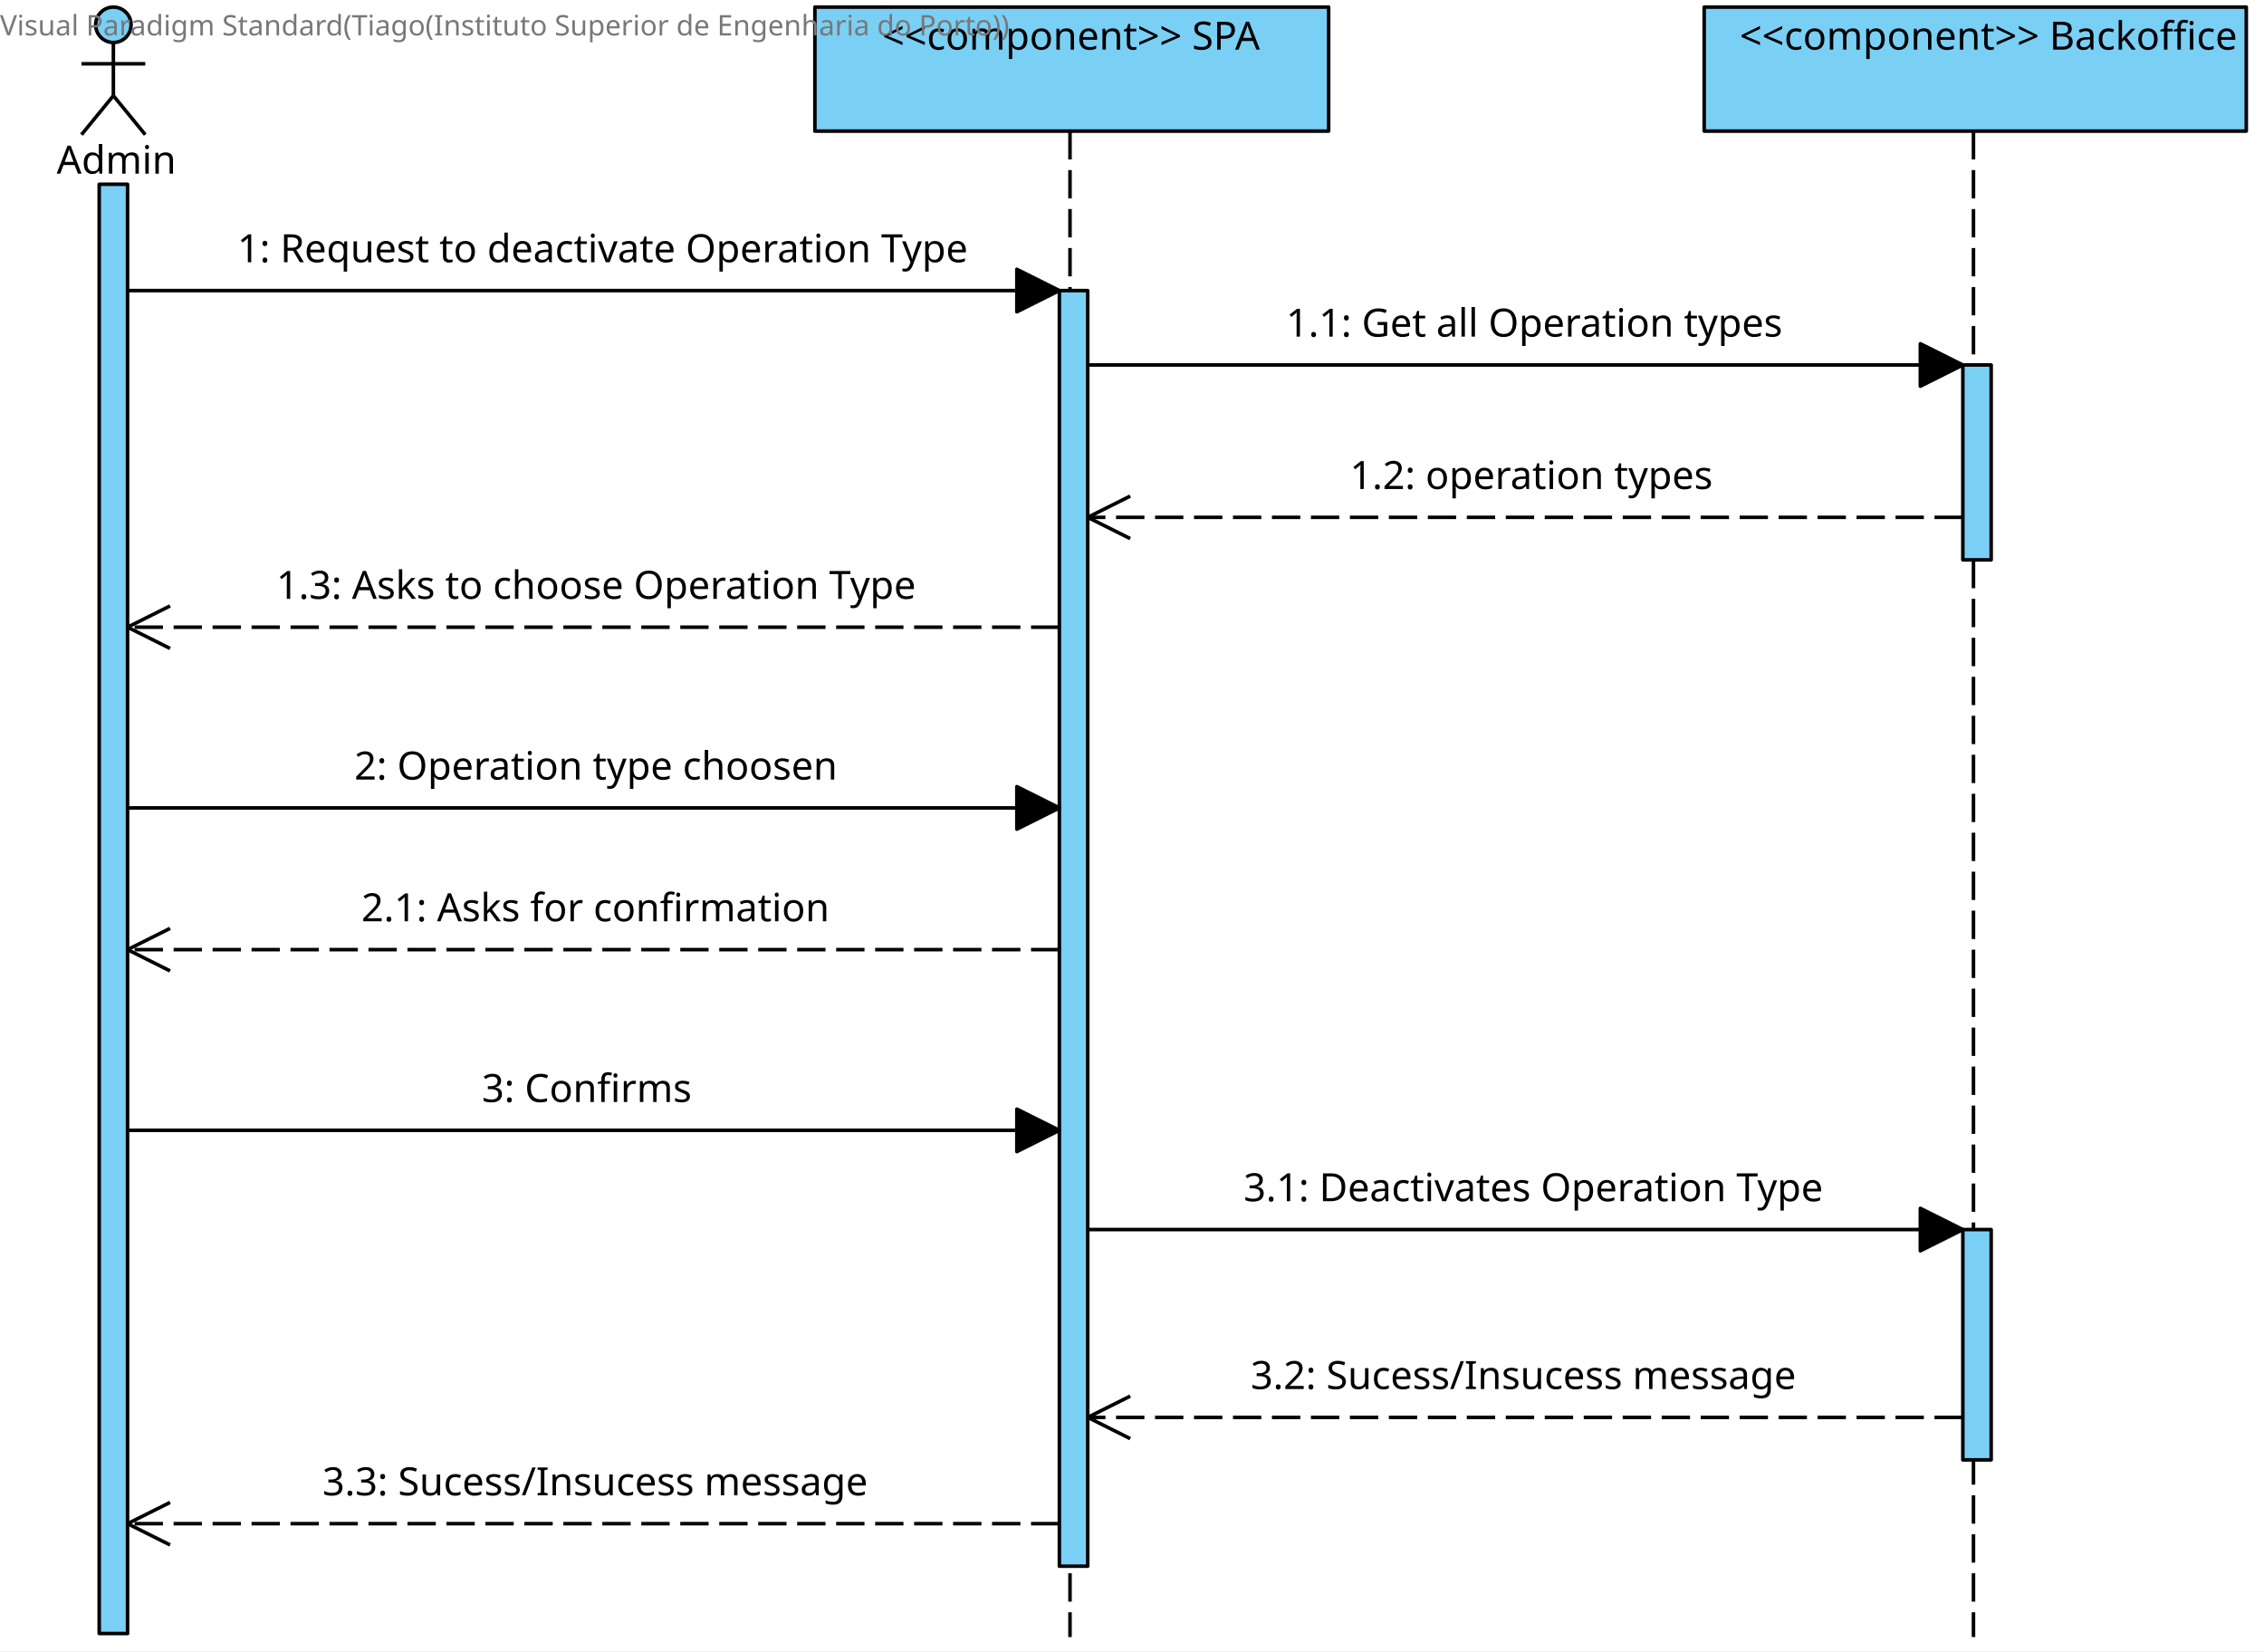
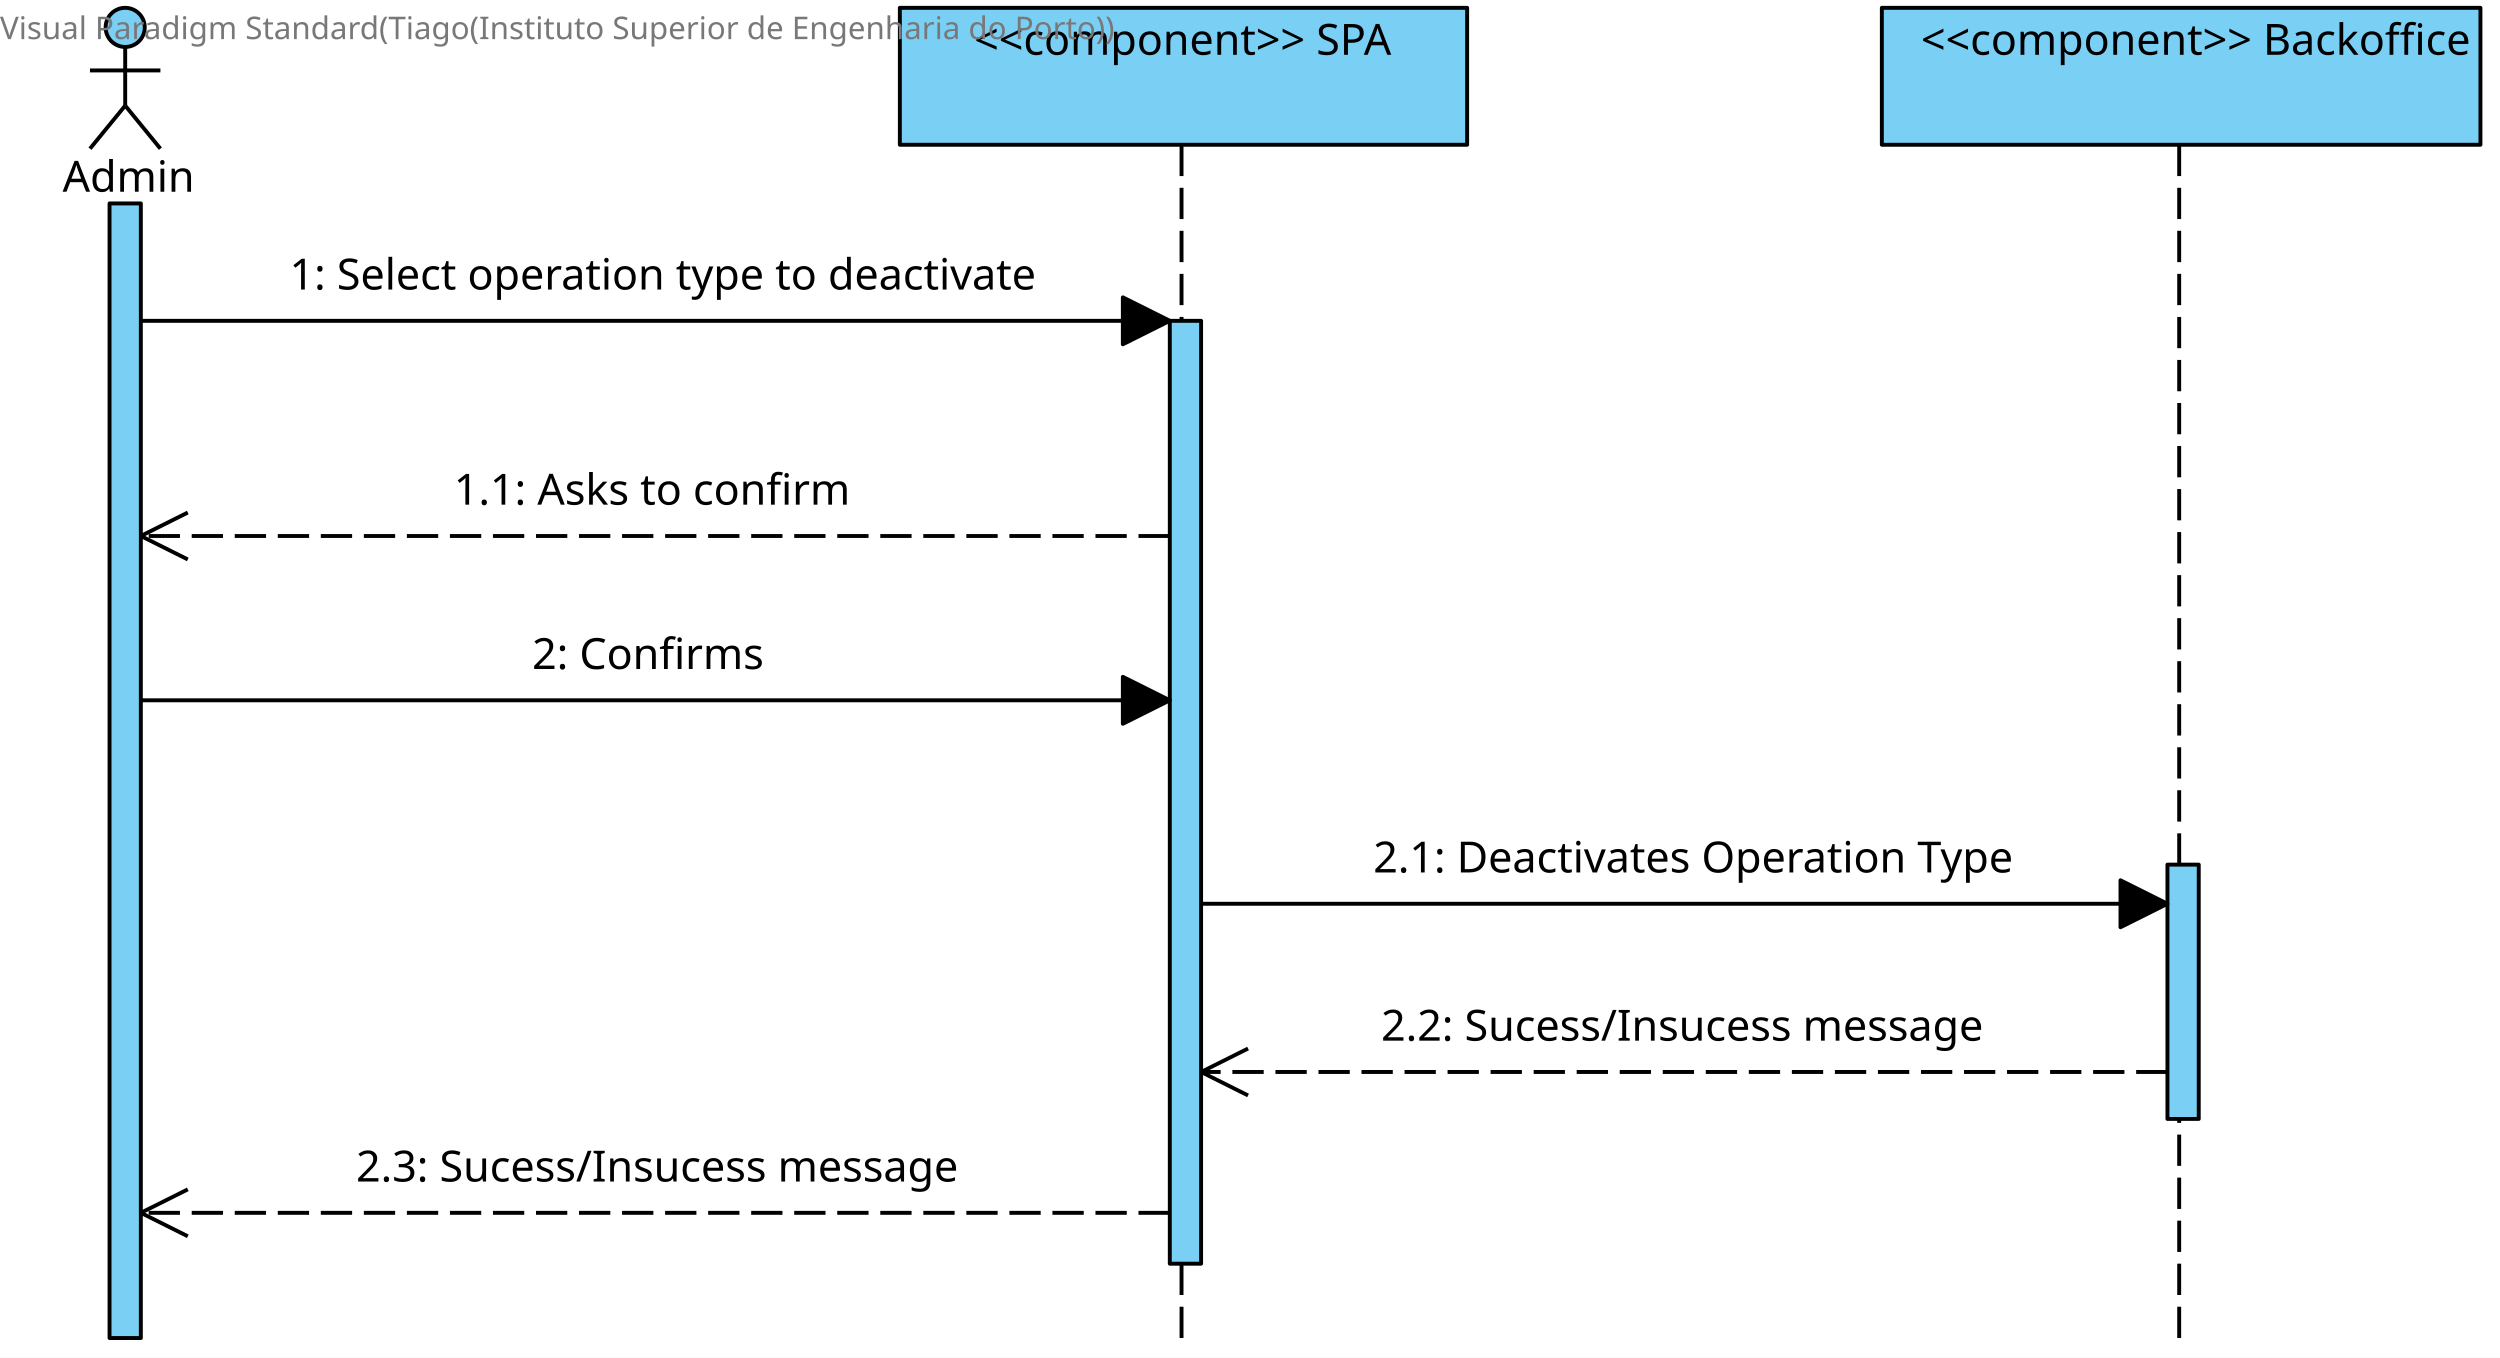
- <svg xmlns="http://www.w3.org/2000/svg" fill-opacity="0" color-rendering="auto" color-interpolation="auto" text-rendering="auto" stroke="rgb(0,0,0)" stroke-linecap="square" width="639" stroke-miterlimit="10" shape-rendering="auto" stroke-opacity="0" fill="rgb(0,0,0)" stroke-dasharray="none" font-weight="normal" stroke-width="1" height="466" font-family="'Dialog'" font-style="normal" stroke-linejoin="miter" font-size="12px" stroke-dashoffset="0" image-rendering="auto">
+ <svg xmlns="http://www.w3.org/2000/svg" fill-opacity="0" color-rendering="auto" color-interpolation="auto" text-rendering="auto" stroke="rgb(0,0,0)" stroke-linecap="square" width="639" stroke-miterlimit="10" shape-rendering="auto" stroke-opacity="0" fill="rgb(0,0,0)" stroke-dasharray="none" font-weight="normal" stroke-width="1" height="347" font-family="'Dialog'" font-style="normal" stroke-linejoin="miter" font-size="12px" stroke-dashoffset="0" image-rendering="auto">
  <defs id="genericDefs" />
  <g>
    <defs id="defs1">
      <clipPath clipPathUnits="userSpaceOnUse" id="clipPath1">
-         <path d="M-7 -7 L71 -7 L71 471 L-7 471 L-7 -7 Z" />
+         <path d="M-7 -7 L71 -7 L71 352 L-7 352 L-7 -7 Z" />
      </clipPath>
      <clipPath clipPathUnits="userSpaceOnUse" id="clipPath2">
-         <path d="M-7 -7 L157 -7 L157 471 L-7 471 L-7 -7 Z" />
+         <path d="M-7 -7 L157 -7 L157 352 L-7 352 L-7 -7 Z" />
      </clipPath>
      <clipPath clipPathUnits="userSpaceOnUse" id="clipPath3">
-         <path d="M-7 -7 L19 -7 L19 371 L-7 371 L-7 -7 Z" />
+         <path d="M-7 -7 L19 -7 L19 252 L-7 252 L-7 -7 Z" />
      </clipPath>
      <clipPath clipPathUnits="userSpaceOnUse" id="clipPath4">
-         <path d="M-7 -7 L165 -7 L165 471 L-7 471 L-7 -7 Z" />
+         <path d="M-7 -7 L165 -7 L165 352 L-7 352 L-7 -7 Z" />
      </clipPath>
      <clipPath clipPathUnits="userSpaceOnUse" id="clipPath5">
        <path d="M-7 -7 L19 -7 L19 76 L-7 76 L-7 -7 Z" />
      </clipPath>
      <clipPath clipPathUnits="userSpaceOnUse" id="clipPath6">
-         <path d="M-7 -7 L19 -7 L19 66 L-7 66 L-7 -7 Z" />
+         <path d="M-52 -15 L104 -15 L104 30 L-52 30 L-52 -15 Z" />
      </clipPath>
      <clipPath clipPathUnits="userSpaceOnUse" id="clipPath7">
-         <path d="M-52 -15 L104 -15 L104 30 L-52 30 L-52 -15 Z" />
+         <path d="M-146 -15 L292 -15 L292 30 L-146 30 L-146 -15 Z" />
      </clipPath>
      <clipPath clipPathUnits="userSpaceOnUse" id="clipPath8">
-         <path d="M-146 -15 L292 -15 L292 30 L-146 30 L-146 -15 Z" />
+         <path d="M-154 -15 L308 -15 L308 30 L-154 30 L-154 -15 Z" />
      </clipPath>
      <clipPath clipPathUnits="userSpaceOnUse" id="clipPath9">
-         <path d="M-154 -15 L308 -15 L308 30 L-154 30 L-154 -15 Z" />
+         <path d="M0 0 L367 0 L367 104 L0 104 L0 0 Z" />
      </clipPath>
      <clipPath clipPathUnits="userSpaceOnUse" id="clipPath10">
-         <path d="M0 0 L367 0 L367 104 L0 104 L0 0 Z" />
+         <path d="M72 5 L72 20 L20 20 L20 5 ZM281 30 L281 45 L79 45 L79 30 ZM237 85 L237 100 L120 100 L120 85 ZM0 0 L0 104 L367 104 L367 0 Z" />
      </clipPath>
      <clipPath clipPathUnits="userSpaceOnUse" id="clipPath11">
-         <path d="M72 5 L72 20 L20 20 L20 5 ZM289 30 L289 45 L71 45 L71 30 ZM0 0 L0 104 L367 104 L367 0 Z" />
+         <path d="M237 30 L237 45 L120 45 L120 30 ZM218 72 L218 87 L141 87 L141 72 ZM0 0 L0 104 L367 104 L367 0 Z" />
      </clipPath>
      <clipPath clipPathUnits="userSpaceOnUse" id="clipPath12">
-         <path d="M277 30 L277 45 L82 45 L82 30 ZM255 81 L255 96 L105 96 L105 81 ZM0 0 L0 104 L367 104 L367 0 Z" />
+         <path d="M0 0 L351 0 L351 104 L0 104 L0 0 Z" />
      </clipPath>
      <clipPath clipPathUnits="userSpaceOnUse" id="clipPath13">
-         <path d="M255 30 L255 45 L105 45 L105 30 ZM252 70 L252 85 L107 85 L107 70 ZM0 0 L0 104 L367 104 L367 0 Z" />
+         <path d="M262 30 L262 45 L84 45 L84 30 ZM258 73 L258 88 L86 88 L86 73 ZM0 0 L0 104 L351 104 L351 0 Z" />
      </clipPath>
      <clipPath clipPathUnits="userSpaceOnUse" id="clipPath14">
-         <path d="M0 0 L351 0 L351 104 L0 104 L0 0 Z" />
+         <path d="M258 30 L258 45 L86 45 L86 30 ZM0 0 L0 104 L351 104 L351 0 L262 0 L262 2 L84 2 L84 0 Z" />
      </clipPath>
      <clipPath clipPathUnits="userSpaceOnUse" id="clipPath15">
-         <path d="M262 30 L262 45 L84 45 L84 30 ZM258 83 L258 98 L86 98 L86 83 ZM0 0 L0 104 L351 104 L351 0 Z" />
+         <path d="M218 30 L218 45 L141 45 L141 30 ZM0 0 L0 104 L367 104 L367 97 L355 97 L355 82 L367 82 L367 0 L237 0 L237 3 L120 3 L120 0 Z" />
      </clipPath>
      <clipPath clipPathUnits="userSpaceOnUse" id="clipPath16">
-         <path d="M258 30 L258 45 L86 45 L86 30 ZM0 0 L0 104 L351 104 L351 0 Z" />
+         <path d="M267 30 L267 45 L95 45 L95 30 ZM0 0 L0 104 L367 104 L367 9 L357 9 L357 0 Z" />
      </clipPath>
      <clipPath clipPathUnits="userSpaceOnUse" id="clipPath17">
-         <path d="M252 30 L252 45 L107 45 L107 30 ZM218 81 L218 96 L141 96 L141 81 ZM0 0 L0 104 L367 104 L367 0 L255 0 L255 5 L105 5 L105 0 Z" />
+         <path d="M-172 -15 L344 -15 L344 30 L-172 30 L-172 -15 Z" />
      </clipPath>
      <clipPath clipPathUnits="userSpaceOnUse" id="clipPath18">
-         <path d="M250 30 L250 45 L96 45 L96 30 ZM231 73 L231 88 L114 88 L114 73 ZM0 0 L0 9 L18 9 L18 24 L0 24 L0 104 L351 104 L351 0 Z" />
+         <path d="M-77 -15 L154 -15 L154 30 L-77 30 L-77 -15 Z" />
      </clipPath>
      <clipPath clipPathUnits="userSpaceOnUse" id="clipPath19">
-         <path d="M231 30 L231 45 L114 45 L114 30 ZM0 0 L0 61 L6 61 L6 76 L0 76 L0 104 L351 104 L351 0 L250 0 L250 2 L96 2 L96 0 Z" />
+         <path d="M-178 -15 L356 -15 L356 30 L-178 30 L-178 -15 Z" />
      </clipPath>
      <clipPath clipPathUnits="userSpaceOnUse" id="clipPath20">
-         <path d="M218 30 L218 45 L141 45 L141 30 ZM0 0 L0 104 L367 104 L367 73 L355 73 L355 58 L367 58 L367 0 Z" />
+         <path d="M-117 -15 L234 -15 L234 30 L-117 30 L-117 -15 Z" />
      </clipPath>
      <clipPath clipPathUnits="userSpaceOnUse" id="clipPath21">
-         <path d="M267 30 L267 45 L95 45 L95 30 ZM0 0 L0 104 L367 104 L367 15 L357 15 L357 0 Z" />
-       </clipPath>
-       <clipPath clipPathUnits="userSpaceOnUse" id="clipPath22">
-         <path d="M-172 -15 L344 -15 L344 30 L-172 30 L-172 -15 Z" />
-       </clipPath>
-       <clipPath clipPathUnits="userSpaceOnUse" id="clipPath23">
-         <path d="M-77 -15 L154 -15 L154 30 L-77 30 L-77 -15 Z" />
-       </clipPath>
-       <clipPath clipPathUnits="userSpaceOnUse" id="clipPath24">
-         <path d="M-117 -15 L234 -15 L234 30 L-117 30 L-117 -15 Z" />
-       </clipPath>
-       <clipPath clipPathUnits="userSpaceOnUse" id="clipPath25">
-         <path d="M-145 -15 L290 -15 L290 30 L-145 30 L-145 -15 Z" />
-       </clipPath>
-       <clipPath clipPathUnits="userSpaceOnUse" id="clipPath26">
-         <path d="M-178 -15 L356 -15 L356 30 L-178 30 L-178 -15 Z" />
-       </clipPath>
-       <clipPath clipPathUnits="userSpaceOnUse" id="clipPath27">
-         <path d="M-150 -15 L300 -15 L300 30 L-150 30 L-150 -15 Z" />
-       </clipPath>
-       <clipPath clipPathUnits="userSpaceOnUse" id="clipPath28">
-         <path d="M-195 -15 L390 -15 L390 30 L-195 30 L-195 -15 Z" />
-       </clipPath>
-       <clipPath clipPathUnits="userSpaceOnUse" id="clipPath29">
-         <path d="M-218 -15 L436 -15 L436 30 L-218 30 L-218 -15 Z" />
+         <path d="M-202 -15 L404 -15 L404 30 L-202 30 L-202 -15 Z" />
      </clipPath>
    </defs>
    <g fill="white" text-rendering="geometricPrecision" fill-opacity="1" stroke-opacity="1" stroke="white">
-       <rect x="0" width="639" height="466" y="0" stroke="none" />
+       <rect x="0" width="639" height="347" y="0" stroke="none" />
    </g>
    <g font-size="11px" transform="translate(2,2)" fill-opacity="1" fill="rgb(122,207,245)" text-rendering="geometricPrecision" image-rendering="optimizeQuality" font-family="sans-serif" stroke="rgb(122,207,245)" stroke-opacity="1">
      <circle r="5" clip-path="url(#clipPath1)" cx="30" cy="5" stroke="none" />
-       <rect x="26" width="8" height="409" y="50" clip-path="url(#clipPath1)" stroke="none" />
+       <rect x="26" width="8" height="290" y="50" clip-path="url(#clipPath1)" stroke="none" />
    </g>
    <g stroke-linecap="butt" font-size="11px" transform="translate(2,2)" fill-opacity="1" fill="black" text-rendering="geometricPrecision" image-rendering="optimizeQuality" font-family="sans-serif" stroke-linejoin="round" stroke="black" stroke-opacity="1" stroke-miterlimit="0">
      <circle fill="none" r="5" clip-path="url(#clipPath1)" cx="30" cy="5" />
-       <rect fill="none" x="26" width="8" height="409" y="50" clip-path="url(#clipPath1)" />
+       <rect fill="none" x="26" width="8" height="290" y="50" clip-path="url(#clipPath1)" />
      <line y2="25" fill="none" x1="30" clip-path="url(#clipPath1)" x2="30" y1="10" />
      <line y2="36" fill="none" x1="30" clip-path="url(#clipPath1)" x2="21" y1="25" />
      <line y2="36" fill="none" x1="30" clip-path="url(#clipPath1)" x2="39" y1="25" />
      <line y2="16" fill="none" x1="21" clip-path="url(#clipPath1)" x2="39" y1="16" />
    </g>
    <g font-size="11px" transform="translate(230,2)" fill-opacity="1" fill="rgb(122,207,245)" text-rendering="geometricPrecision" image-rendering="optimizeQuality" font-family="sans-serif" stroke="rgb(122,207,245)" stroke-opacity="1">
      <rect x="0" width="145" height="35" y="0" clip-path="url(#clipPath2)" stroke="none" />
    </g>
    <g stroke-linecap="butt" font-size="11px" transform="translate(230,2)" fill-opacity="1" fill="black" text-rendering="geometricPrecision" image-rendering="optimizeQuality" font-family="sans-serif" stroke-linejoin="round" stroke="black" stroke-opacity="1" stroke-miterlimit="0">
      <rect fill="none" x="0" width="145" height="35" y="0" clip-path="url(#clipPath2)" />
-       <line clip-path="url(#clipPath2)" fill="none" x1="72" x2="72" y1="35" y2="460" stroke-linejoin="bevel" stroke-dasharray="8,3" />
+       <line clip-path="url(#clipPath2)" fill="none" x1="72" x2="72" y1="35" y2="341" stroke-linejoin="bevel" stroke-dasharray="8,3" />
    </g>
    <g font-size="11px" transform="translate(299,82)" fill-opacity="1" fill="rgb(122,207,245)" text-rendering="geometricPrecision" image-rendering="optimizeQuality" font-family="sans-serif" stroke="rgb(122,207,245)" stroke-opacity="1">
-       <rect x="0" width="8" height="360" y="0" clip-path="url(#clipPath3)" stroke="none" />
+       <rect x="0" width="8" height="241" y="0" clip-path="url(#clipPath3)" stroke="none" />
    </g>
    <g stroke-linecap="butt" font-size="11px" transform="translate(299,82)" fill-opacity="1" fill="black" text-rendering="geometricPrecision" image-rendering="optimizeQuality" font-family="sans-serif" stroke-linejoin="round" stroke="black" stroke-opacity="1" stroke-miterlimit="0">
-       <rect fill="none" x="0" width="8" height="360" y="0" clip-path="url(#clipPath3)" />
+       <rect fill="none" x="0" width="8" height="241" y="0" clip-path="url(#clipPath3)" />
    </g>
    <g font-size="11px" transform="translate(481,2)" fill-opacity="1" fill="rgb(122,207,245)" text-rendering="geometricPrecision" image-rendering="optimizeQuality" font-family="sans-serif" stroke="rgb(122,207,245)" stroke-opacity="1">
      <rect x="0" width="153" height="35" y="0" clip-path="url(#clipPath4)" stroke="none" />
    </g>
    <g stroke-linecap="butt" font-size="11px" transform="translate(481,2)" fill-opacity="1" fill="black" text-rendering="geometricPrecision" image-rendering="optimizeQuality" font-family="sans-serif" stroke-linejoin="round" stroke="black" stroke-opacity="1" stroke-miterlimit="0">
      <rect fill="none" x="0" width="153" height="35" y="0" clip-path="url(#clipPath4)" />
-       <line clip-path="url(#clipPath4)" fill="none" x1="76" x2="76" y1="35" y2="460" stroke-linejoin="bevel" stroke-dasharray="8,3" />
+       <line clip-path="url(#clipPath4)" fill="none" x1="76" x2="76" y1="35" y2="341" stroke-linejoin="bevel" stroke-dasharray="8,3" />
    </g>
-     <g font-size="11px" transform="translate(554,347)" fill-opacity="1" fill="rgb(122,207,245)" text-rendering="geometricPrecision" image-rendering="optimizeQuality" font-family="sans-serif" stroke="rgb(122,207,245)" stroke-opacity="1">
+     <g font-size="11px" transform="translate(554,221)" fill-opacity="1" fill="rgb(122,207,245)" text-rendering="geometricPrecision" image-rendering="optimizeQuality" font-family="sans-serif" stroke="rgb(122,207,245)" stroke-opacity="1">
      <rect x="0" width="8" height="65" y="0" clip-path="url(#clipPath5)" stroke="none" />
    </g>
-     <g stroke-linecap="butt" font-size="11px" transform="translate(554,347)" fill-opacity="1" fill="black" text-rendering="geometricPrecision" image-rendering="optimizeQuality" font-family="sans-serif" stroke-linejoin="round" stroke="black" stroke-opacity="1" stroke-miterlimit="0">
+     <g stroke-linecap="butt" font-size="11px" transform="translate(554,221)" fill-opacity="1" fill="black" text-rendering="geometricPrecision" image-rendering="optimizeQuality" font-family="sans-serif" stroke-linejoin="round" stroke="black" stroke-opacity="1" stroke-miterlimit="0">
      <rect fill="none" x="0" width="8" height="65" y="0" clip-path="url(#clipPath5)" />
    </g>
-     <g font-size="11px" transform="translate(554,103)" fill-opacity="1" fill="rgb(122,207,245)" text-rendering="geometricPrecision" image-rendering="optimizeQuality" font-family="sans-serif" stroke="rgb(122,207,245)" stroke-opacity="1">
-       <rect x="0" width="8" height="55" y="0" clip-path="url(#clipPath6)" stroke="none" />
-     </g>
-     <g stroke-linecap="butt" font-size="11px" transform="translate(554,103)" fill-opacity="1" fill="black" text-rendering="geometricPrecision" image-rendering="optimizeQuality" font-family="sans-serif" stroke-linejoin="round" stroke="black" stroke-opacity="1" stroke-miterlimit="0">
-       <rect fill="none" x="0" width="8" height="55" y="0" clip-path="url(#clipPath6)" />
-     </g>
    <g font-size="11px" transform="translate(6,37)" fill-opacity="1" fill="black" text-rendering="geometricPrecision" image-rendering="optimizeQuality" font-family="sans-serif" stroke="black" stroke-opacity="1">
-       <text x="10" xml:space="preserve" y="12" clip-path="url(#clipPath7)" stroke="none">Admin</text>
+       <text x="10" xml:space="preserve" y="12" clip-path="url(#clipPath6)" stroke="none">Admin</text>
    </g>
    <g font-size="11px" transform="translate(230,2)" fill-opacity="1" fill="black" text-rendering="geometricPrecision" image-rendering="optimizeQuality" font-family="sans-serif" stroke="black" stroke-opacity="1">
-       <text x="19" xml:space="preserve" y="12" clip-path="url(#clipPath8)" stroke="none">&lt;&lt;component&gt;&gt; SPA</text>
+       <text x="19" xml:space="preserve" y="12" clip-path="url(#clipPath7)" stroke="none">&lt;&lt;component&gt;&gt; SPA</text>
    </g>
    <g font-size="11px" transform="translate(481,2)" fill-opacity="1" fill="black" text-rendering="geometricPrecision" image-rendering="optimizeQuality" font-family="sans-serif" stroke="black" stroke-opacity="1">
-       <text x="10" xml:space="preserve" y="12" clip-path="url(#clipPath9)" stroke="none">&lt;&lt;component&gt;&gt; Backoffice</text>
+       <text x="10" xml:space="preserve" y="12" clip-path="url(#clipPath8)" stroke="none">&lt;&lt;component&gt;&gt; Backoffice</text>
    </g>
    <g stroke-linecap="butt" font-size="11px" transform="translate(-14,32)" fill-opacity="1" fill="black" text-rendering="geometricPrecision" image-rendering="optimizeQuality" font-family="sans-serif" stroke-linejoin="round" stroke="black" stroke-opacity="1">
-       <line y2="50" fill="none" x1="50" clip-path="url(#clipPath11)" x2="313" y1="50" />
-       <polygon points=" 313 50 301 44 301 56" clip-path="url(#clipPath11)" stroke="none" />
-       <polygon fill="none" points=" 313 50 301 44 301 56" clip-path="url(#clipPath11)" />
+       <line y2="50" fill="none" x1="50" clip-path="url(#clipPath10)" x2="313" y1="50" />
+       <polygon points=" 313 50 301 44 301 56" clip-path="url(#clipPath10)" stroke="none" />
+       <polygon fill="none" points=" 313 50 301 44 301 56" clip-path="url(#clipPath10)" />
    </g>
-     <g fill-opacity="1" text-rendering="geometricPrecision" stroke="black" stroke-linecap="butt" transform="translate(-14,127)" stroke-miterlimit="0" stroke-opacity="1" fill="black" stroke-dasharray="8,3" font-family="sans-serif" stroke-linejoin="round" font-size="11px" image-rendering="optimizeQuality">
-       <line y2="50" fill="none" x1="313" clip-path="url(#clipPath12)" x2="50" y1="50" />
-       <line clip-path="url(#clipPath12)" fill="none" x1="50" x2="62" y1="50" y2="56" stroke-dasharray="none" stroke-miterlimit="10" />
-       <line clip-path="url(#clipPath12)" fill="none" x1="50" x2="62" y1="50" y2="44" stroke-dasharray="none" stroke-miterlimit="10" />
+     <g fill-opacity="1" text-rendering="geometricPrecision" stroke="black" stroke-linecap="butt" transform="translate(-14,87)" stroke-miterlimit="0" stroke-opacity="1" fill="black" stroke-dasharray="8,3" font-family="sans-serif" stroke-linejoin="round" font-size="11px" image-rendering="optimizeQuality">
+       <line y2="50" fill="none" x1="313" clip-path="url(#clipPath11)" x2="50" y1="50" />
+       <line clip-path="url(#clipPath11)" fill="none" x1="50" x2="62" y1="50" y2="56" stroke-dasharray="none" stroke-miterlimit="10" />
+       <line clip-path="url(#clipPath11)" fill="none" x1="50" x2="62" y1="50" y2="44" stroke-dasharray="none" stroke-miterlimit="10" />
    </g>
-     <g stroke-linecap="butt" font-size="11px" transform="translate(-14,178)" fill-opacity="1" fill="black" text-rendering="geometricPrecision" image-rendering="optimizeQuality" font-family="sans-serif" stroke-linejoin="round" stroke="black" stroke-opacity="1">
-       <line y2="50" fill="none" x1="50" clip-path="url(#clipPath13)" x2="313" y1="50" />
-       <polygon points=" 313 50 301 44 301 56" clip-path="url(#clipPath13)" stroke="none" />
-       <polygon fill="none" points=" 313 50 301 44 301 56" clip-path="url(#clipPath13)" />
+     <g stroke-linecap="butt" font-size="11px" transform="translate(257,181)" fill-opacity="1" fill="black" text-rendering="geometricPrecision" image-rendering="optimizeQuality" font-family="sans-serif" stroke-linejoin="round" stroke="black" stroke-opacity="1">
+       <line y2="50" fill="none" x1="50" clip-path="url(#clipPath13)" x2="297" y1="50" />
+       <polygon points=" 297 50 285 44 285 56" clip-path="url(#clipPath13)" stroke="none" />
+       <polygon fill="none" points=" 297 50 285 44 285 56" clip-path="url(#clipPath13)" />
    </g>
-     <g stroke-linecap="butt" font-size="11px" transform="translate(257,297)" fill-opacity="1" fill="black" text-rendering="geometricPrecision" image-rendering="optimizeQuality" font-family="sans-serif" stroke-linejoin="round" stroke="black" stroke-opacity="1">
-       <line y2="50" fill="none" x1="50" clip-path="url(#clipPath15)" x2="297" y1="50" />
-       <polygon points=" 297 50 285 44 285 56" clip-path="url(#clipPath15)" stroke="none" />
-       <polygon fill="none" points=" 297 50 285 44 285 56" clip-path="url(#clipPath15)" />
+     <g fill-opacity="1" text-rendering="geometricPrecision" stroke="black" stroke-linecap="butt" transform="translate(257,224)" stroke-miterlimit="0" stroke-opacity="1" fill="black" stroke-dasharray="8,3" font-family="sans-serif" stroke-linejoin="round" font-size="11px" image-rendering="optimizeQuality">
+       <line y2="50" fill="none" x1="297" clip-path="url(#clipPath14)" x2="50" y1="50" />
+       <line clip-path="url(#clipPath14)" fill="none" x1="50" x2="62" y1="50" y2="56" stroke-dasharray="none" stroke-miterlimit="10" />
+       <line clip-path="url(#clipPath14)" fill="none" x1="50" x2="62" y1="50" y2="44" stroke-dasharray="none" stroke-miterlimit="10" />
    </g>
-     <g fill-opacity="1" text-rendering="geometricPrecision" stroke="black" stroke-linecap="butt" transform="translate(257,350)" stroke-miterlimit="0" stroke-opacity="1" fill="black" stroke-dasharray="8,3" font-family="sans-serif" stroke-linejoin="round" font-size="11px" image-rendering="optimizeQuality">
-       <line y2="50" fill="none" x1="297" clip-path="url(#clipPath16)" x2="50" y1="50" />
+     <g stroke-linecap="butt" font-size="11px" transform="translate(-14,129)" fill-opacity="1" fill="black" text-rendering="geometricPrecision" image-rendering="optimizeQuality" font-family="sans-serif" stroke-linejoin="round" stroke="black" stroke-opacity="1">
+       <line y2="50" fill="none" x1="50" clip-path="url(#clipPath15)" x2="313" y1="50" />
+       <polygon points=" 313 50 301 44 301 56" clip-path="url(#clipPath15)" stroke="none" />
+       <polygon fill="none" points=" 313 50 301 44 301 56" clip-path="url(#clipPath15)" />
+     </g>
+     <g fill-opacity="1" text-rendering="geometricPrecision" stroke="black" stroke-linecap="butt" transform="translate(-14,260)" stroke-miterlimit="0" stroke-opacity="1" fill="black" stroke-dasharray="8,3" font-family="sans-serif" stroke-linejoin="round" font-size="11px" image-rendering="optimizeQuality">
+       <line y2="50" fill="none" x1="313" clip-path="url(#clipPath16)" x2="50" y1="50" />
      <line clip-path="url(#clipPath16)" fill="none" x1="50" x2="62" y1="50" y2="56" stroke-dasharray="none" stroke-miterlimit="10" />
      <line clip-path="url(#clipPath16)" fill="none" x1="50" x2="62" y1="50" y2="44" stroke-dasharray="none" stroke-miterlimit="10" />
    </g>
-     <g fill-opacity="1" text-rendering="geometricPrecision" stroke="black" stroke-linecap="butt" transform="translate(-14,218)" stroke-miterlimit="0" stroke-opacity="1" fill="black" stroke-dasharray="8,3" font-family="sans-serif" stroke-linejoin="round" font-size="11px" image-rendering="optimizeQuality">
-       <line y2="50" fill="none" x1="313" clip-path="url(#clipPath17)" x2="50" y1="50" />
-       <line clip-path="url(#clipPath17)" fill="none" x1="50" x2="62" y1="50" y2="56" stroke-dasharray="none" stroke-miterlimit="10" />
-       <line clip-path="url(#clipPath17)" fill="none" x1="50" x2="62" y1="50" y2="44" stroke-dasharray="none" stroke-miterlimit="10" />
+     <g font-size="11px" transform="translate(81,290)" fill-opacity="1" fill="white" text-rendering="geometricPrecision" image-rendering="optimizeQuality" font-family="sans-serif" stroke="white" stroke-opacity="1">
+       <rect x="0" width="172" height="15" y="0" clip-path="url(#clipPath17)" stroke="none" />
+       <text fill="black" x="10" xml:space="preserve" y="12" clip-path="url(#clipPath17)" stroke="none">2.3: Sucess/Insucess message</text>
    </g>
-     <g stroke-linecap="butt" font-size="11px" transform="translate(257,53)" fill-opacity="1" fill="black" text-rendering="geometricPrecision" image-rendering="optimizeQuality" font-family="sans-serif" stroke-linejoin="round" stroke="black" stroke-opacity="1">
-       <line y2="50" fill="none" x1="50" clip-path="url(#clipPath18)" x2="297" y1="50" />
-       <polygon points=" 297 50 285 44 285 56" clip-path="url(#clipPath18)" stroke="none" />
-       <polygon fill="none" points=" 297 50 285 44 285 56" clip-path="url(#clipPath18)" />
+     <g font-size="11px" transform="translate(127,159)" fill-opacity="1" fill="white" text-rendering="geometricPrecision" image-rendering="optimizeQuality" font-family="sans-serif" stroke="white" stroke-opacity="1">
+       <rect x="0" width="77" height="15" y="0" clip-path="url(#clipPath18)" stroke="none" />
+       <text fill="black" x="9" xml:space="preserve" y="12" clip-path="url(#clipPath18)" stroke="none">2: Confirms</text>
    </g>
-     <g fill-opacity="1" text-rendering="geometricPrecision" stroke="black" stroke-linecap="butt" transform="translate(257,96)" stroke-miterlimit="0" stroke-opacity="1" fill="black" stroke-dasharray="8,3" font-family="sans-serif" stroke-linejoin="round" font-size="11px" image-rendering="optimizeQuality">
-       <line y2="50" fill="none" x1="297" clip-path="url(#clipPath19)" x2="50" y1="50" />
-       <line clip-path="url(#clipPath19)" fill="none" x1="50" x2="62" y1="50" y2="56" stroke-dasharray="none" stroke-miterlimit="10" />
-       <line clip-path="url(#clipPath19)" fill="none" x1="50" x2="62" y1="50" y2="44" stroke-dasharray="none" stroke-miterlimit="10" />
+     <g font-size="11px" transform="translate(343,254)" fill-opacity="1" fill="white" text-rendering="geometricPrecision" image-rendering="optimizeQuality" font-family="sans-serif" stroke="white" stroke-opacity="1">
+       <rect x="0" width="172" height="15" y="0" clip-path="url(#clipPath17)" stroke="none" />
+       <text fill="black" x="10" xml:space="preserve" y="12" clip-path="url(#clipPath17)" stroke="none">2.2: Sucess/Insucess message</text>
    </g>
-     <g stroke-linecap="butt" font-size="11px" transform="translate(-14,269)" fill-opacity="1" fill="black" text-rendering="geometricPrecision" image-rendering="optimizeQuality" font-family="sans-serif" stroke-linejoin="round" stroke="black" stroke-opacity="1">
-       <line y2="50" fill="none" x1="50" clip-path="url(#clipPath20)" x2="313" y1="50" />
-       <polygon points=" 313 50 301 44 301 56" clip-path="url(#clipPath20)" stroke="none" />
-       <polygon fill="none" points=" 313 50 301 44 301 56" clip-path="url(#clipPath20)" />
+     <g font-size="11px" transform="translate(341,211)" fill-opacity="1" fill="white" text-rendering="geometricPrecision" image-rendering="optimizeQuality" font-family="sans-serif" stroke="white" stroke-opacity="1">
+       <rect x="0" width="178" height="15" y="0" clip-path="url(#clipPath19)" stroke="none" />
+       <text fill="black" x="10" xml:space="preserve" y="12" clip-path="url(#clipPath19)" stroke="none">2.1: Deactivates Operation Type</text>
    </g>
-     <g fill-opacity="1" text-rendering="geometricPrecision" stroke="black" stroke-linecap="butt" transform="translate(-14,380)" stroke-miterlimit="0" stroke-opacity="1" fill="black" stroke-dasharray="8,3" font-family="sans-serif" stroke-linejoin="round" font-size="11px" image-rendering="optimizeQuality">
-       <line y2="50" fill="none" x1="313" clip-path="url(#clipPath21)" x2="50" y1="50" />
-       <line clip-path="url(#clipPath21)" fill="none" x1="50" x2="62" y1="50" y2="56" stroke-dasharray="none" stroke-miterlimit="10" />
-       <line clip-path="url(#clipPath21)" fill="none" x1="50" x2="62" y1="50" y2="44" stroke-dasharray="none" stroke-miterlimit="10" />
+     <g font-size="11px" transform="translate(106,117)" fill-opacity="1" fill="white" text-rendering="geometricPrecision" image-rendering="optimizeQuality" font-family="sans-serif" stroke="white" stroke-opacity="1">
+       <rect x="0" width="117" height="15" y="0" clip-path="url(#clipPath20)" stroke="none" />
+       <text fill="black" x="10" xml:space="preserve" y="12" clip-path="url(#clipPath20)" stroke="none">1.1: Asks to confirm</text>
    </g>
-     <g font-size="11px" transform="translate(81,410)" fill-opacity="1" fill="white" text-rendering="geometricPrecision" image-rendering="optimizeQuality" font-family="sans-serif" stroke="white" stroke-opacity="1">
-       <rect x="0" width="172" height="15" y="0" clip-path="url(#clipPath22)" stroke="none" />
-       <text fill="black" x="10" xml:space="preserve" y="12" clip-path="url(#clipPath22)" stroke="none">3.3: Sucess/Insucess message</text>
-     </g>
-     <g font-size="11px" transform="translate(127,299)" fill-opacity="1" fill="white" text-rendering="geometricPrecision" image-rendering="optimizeQuality" font-family="sans-serif" stroke="white" stroke-opacity="1">
-       <rect x="0" width="77" height="15" y="0" clip-path="url(#clipPath23)" stroke="none" />
-       <text fill="black" x="9" xml:space="preserve" y="12" clip-path="url(#clipPath23)" stroke="none">3: Confirms</text>
-     </g>
-     <g font-size="11px" transform="translate(371,126)" fill-opacity="1" fill="white" text-rendering="geometricPrecision" image-rendering="optimizeQuality" font-family="sans-serif" stroke="white" stroke-opacity="1">
-       <rect x="0" width="117" height="15" y="0" clip-path="url(#clipPath24)" stroke="none" />
-       <text fill="black" x="10" xml:space="preserve" y="12" clip-path="url(#clipPath24)" stroke="none">1.2: operation types</text>
-     </g>
-     <g font-size="11px" transform="translate(353,83)" fill-opacity="1" fill="white" text-rendering="geometricPrecision" image-rendering="optimizeQuality" font-family="sans-serif" stroke="white" stroke-opacity="1">
-       <rect x="0" width="154" height="15" y="0" clip-path="url(#clipPath9)" stroke="none" />
-       <text fill="black" x="10" xml:space="preserve" y="12" clip-path="url(#clipPath9)" stroke="none">1.1: Get all Operation types</text>
-     </g>
-     <g font-size="11px" transform="translate(93,248)" fill-opacity="1" fill="white" text-rendering="geometricPrecision" image-rendering="optimizeQuality" font-family="sans-serif" stroke="white" stroke-opacity="1">
-       <rect x="0" width="145" height="15" y="0" clip-path="url(#clipPath25)" stroke="none" />
-       <text fill="black" x="9" xml:space="preserve" y="12" clip-path="url(#clipPath25)" stroke="none">2.1: Asks for confirmation</text>
-     </g>
-     <g font-size="11px" transform="translate(343,380)" fill-opacity="1" fill="white" text-rendering="geometricPrecision" image-rendering="optimizeQuality" font-family="sans-serif" stroke="white" stroke-opacity="1">
-       <rect x="0" width="172" height="15" y="0" clip-path="url(#clipPath22)" stroke="none" />
-       <text fill="black" x="10" xml:space="preserve" y="12" clip-path="url(#clipPath22)" stroke="none">3.2: Sucess/Insucess message</text>
-     </g>
-     <g font-size="11px" transform="translate(341,327)" fill-opacity="1" fill="white" text-rendering="geometricPrecision" image-rendering="optimizeQuality" font-family="sans-serif" stroke="white" stroke-opacity="1">
-       <rect x="0" width="178" height="15" y="0" clip-path="url(#clipPath26)" stroke="none" />
-       <text fill="black" x="10" xml:space="preserve" y="12" clip-path="url(#clipPath26)" stroke="none">3.1: Deactivates Operation Type</text>
-     </g>
-     <g font-size="11px" transform="translate(91,208)" fill-opacity="1" fill="white" text-rendering="geometricPrecision" image-rendering="optimizeQuality" font-family="sans-serif" stroke="white" stroke-opacity="1">
-       <rect x="0" width="150" height="15" y="0" clip-path="url(#clipPath27)" stroke="none" />
-       <text fill="black" x="9" xml:space="preserve" y="12" clip-path="url(#clipPath27)" stroke="none">2: Operation type choosen</text>
-     </g>
-     <g font-size="11px" transform="translate(68,157)" fill-opacity="1" fill="white" text-rendering="geometricPrecision" image-rendering="optimizeQuality" font-family="sans-serif" stroke="white" stroke-opacity="1">
-       <rect x="0" width="195" height="15" y="0" clip-path="url(#clipPath28)" stroke="none" />
-       <text fill="black" x="10" xml:space="preserve" y="12" clip-path="url(#clipPath28)" stroke="none">1.3: Asks to choose Operation Type</text>
-     </g>
-     <g font-size="11px" transform="translate(57,62)" fill-opacity="1" fill="white" text-rendering="geometricPrecision" image-rendering="optimizeQuality" font-family="sans-serif" stroke="white" stroke-opacity="1">
-       <rect x="0" width="218" height="15" y="0" clip-path="url(#clipPath29)" stroke="none" />
-       <text fill="black" x="10" xml:space="preserve" y="12" clip-path="url(#clipPath29)" stroke="none">1: Request to deactivate Operation Type</text>
+     <g font-size="11px" transform="translate(65,62)" fill-opacity="1" fill="white" text-rendering="geometricPrecision" image-rendering="optimizeQuality" font-family="sans-serif" stroke="white" stroke-opacity="1">
+       <rect x="0" width="202" height="15" y="0" clip-path="url(#clipPath21)" stroke="none" />
+       <text fill="black" x="9" xml:space="preserve" y="12" clip-path="url(#clipPath21)" stroke="none">1: Select operation type to deactivate</text>
    </g>
    <g font-size="8px" fill-opacity="1" fill="rgb(120,120,120)" text-rendering="geometricPrecision" image-rendering="optimizeQuality" stroke="rgb(120,120,120)" stroke-opacity="1">
      <text x="0" xml:space="preserve" y="10" stroke="none">Visual Paradigm Standard(Tiago(Instituto Superior de Engenharia do Porto))</text>
    </g>
  </g>
</svg>
